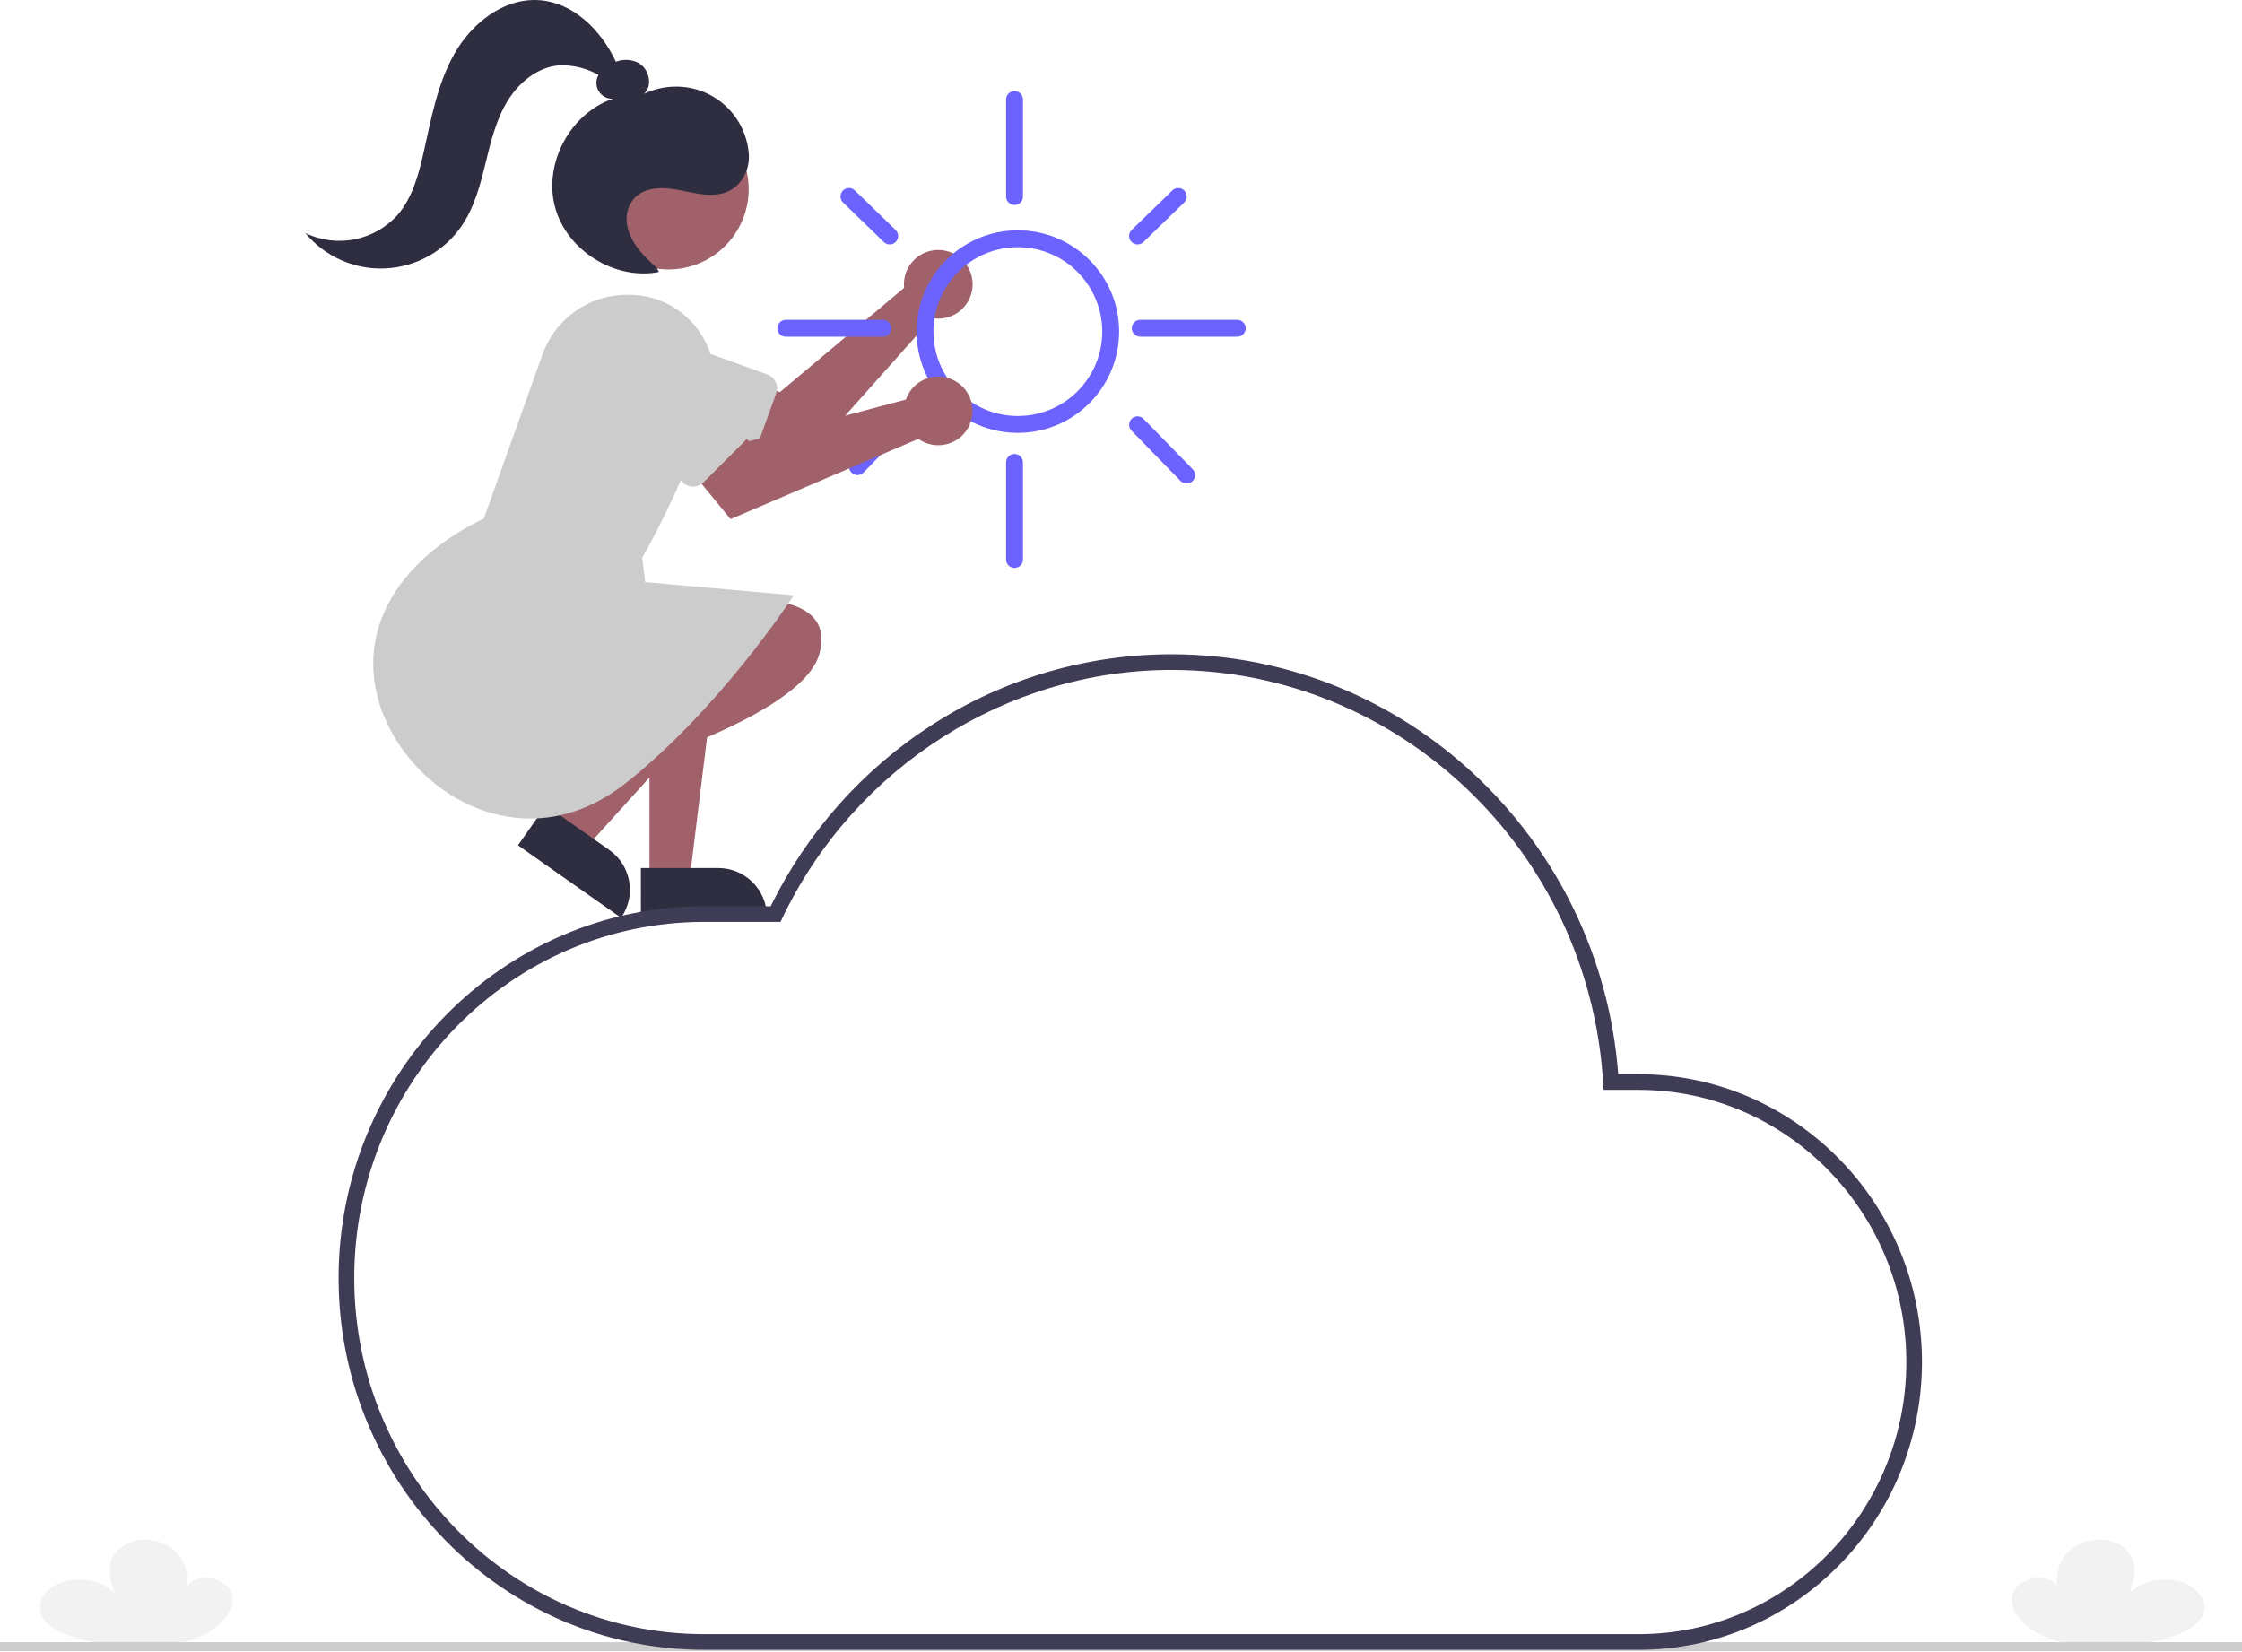
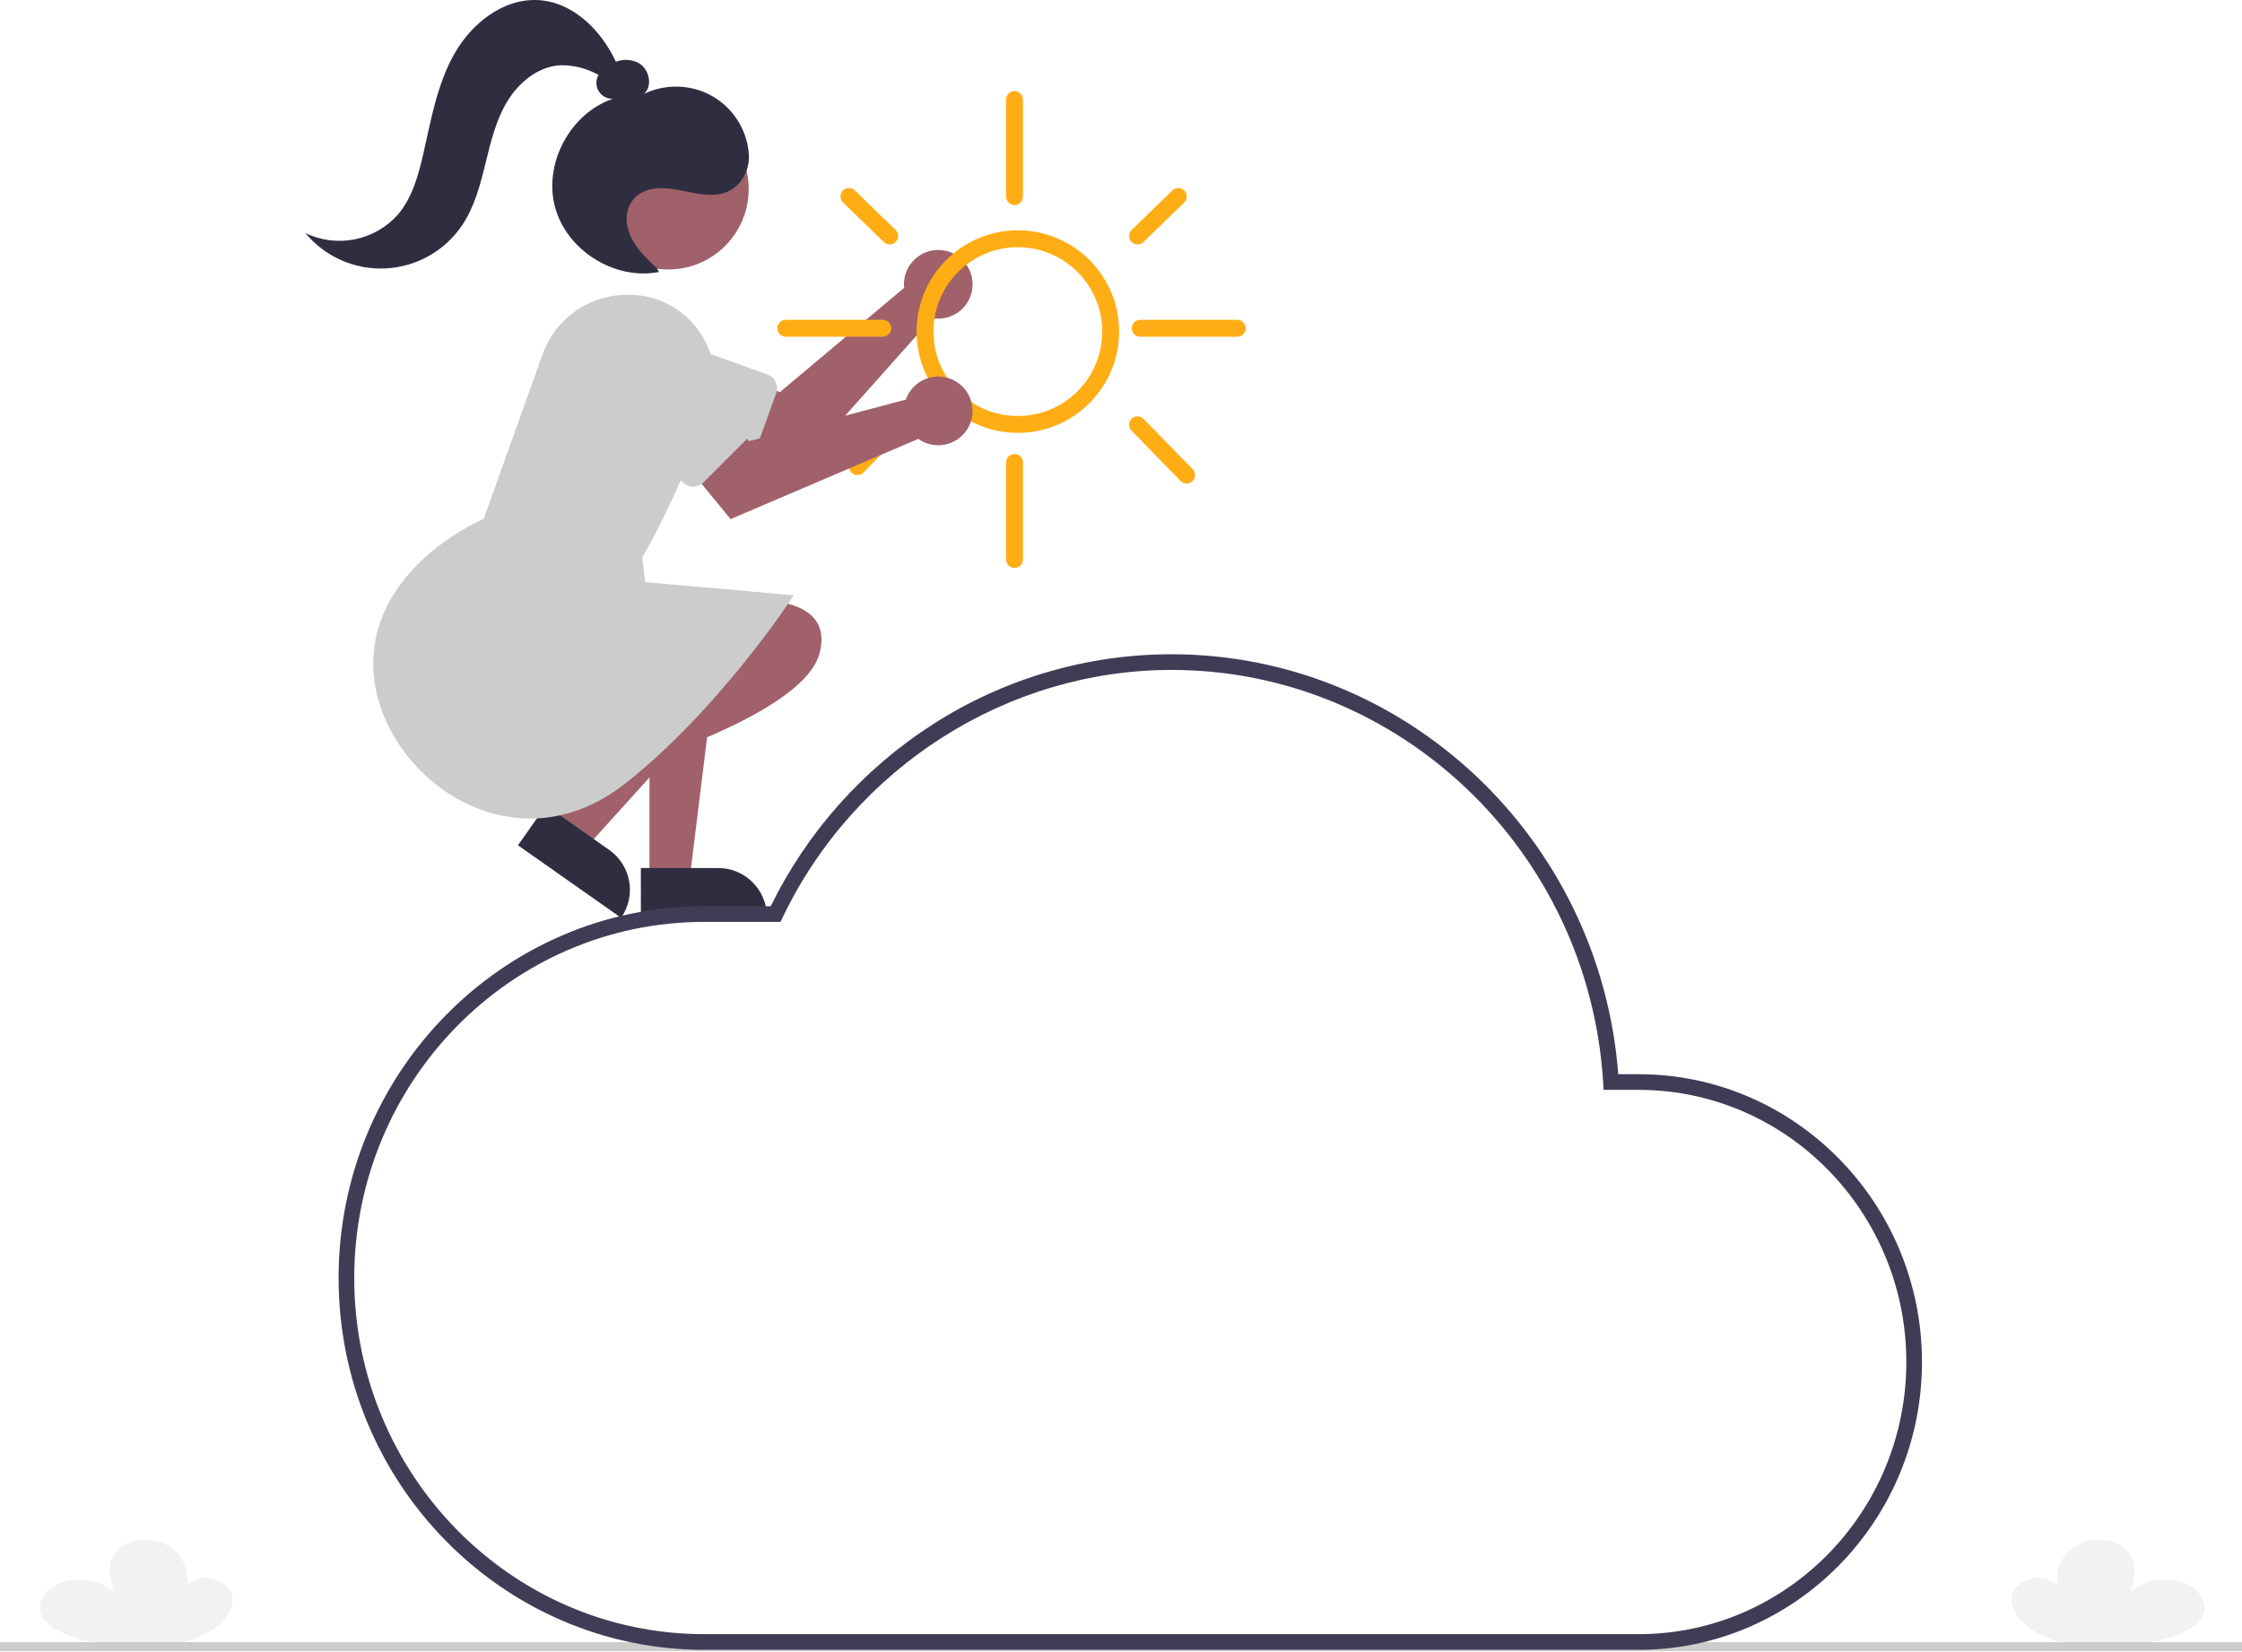
<svg xmlns="http://www.w3.org/2000/svg" id="f3bef9ad-0239-4908-ae6d-7464f49c7d52" data-name="Layer 1" width="859.113" height="632.679" viewBox="0 0 859.113 632.679">
  <path id="bf948e58-f613-467a-9468-983dc892a127" data-name="Path 449" d="M967.942,763.866c-10.593-.44-20.244-4.715-24.61-11.338q-.306-.465-.577-.943c-1.594-2.822-2.092-6.066-.349-8.847s6.1-4.893,10.468-4.454,7.785,3.926,5.976,6.686c-.4-5.578-.735-11.439,3.762-16.294a16.436,16.436,0,0,1,9.207-4.758c9.062-1.594,15.078,3.53,16.283,8.7.889,3.819-.339,7.7-1.562,11.479,3.769-4.457,12.732-6.44,19.6-4.335s10.673,8,8.328,12.9c-2.763,5.764-11.974,8.743-20.53,10.318C986.87,764.281,976.276,764.212,967.942,763.866Z" transform="translate(-170.4435 -133.6603)" fill="#f2f2f2" />
  <path id="b42aec13-b3c1-4211-a06e-06d70154504c" data-name="Path 538" d="M232.952,763.866c10.593-.44,20.244-4.715,24.609-11.338q.307-.465.577-.943c1.594-2.822,2.092-6.066.349-8.847s-6.1-4.893-10.468-4.454-7.786,3.926-5.976,6.686c.4-5.578.735-11.439-3.762-16.294a16.436,16.436,0,0,0-9.206-4.758c-9.062-1.594-15.078,3.53-16.283,8.7-.889,3.819.339,7.7,1.562,11.479-3.769-4.457-12.732-6.44-19.6-4.335s-10.674,8-8.328,12.9c2.763,5.764,11.974,8.743,20.53,10.318C214.024,764.281,224.617,764.212,232.952,763.866Z" transform="translate(-170.4435 -133.6603)" fill="#f2f2f2" />
  <rect id="ff921942-c1a5-4092-8e51-cfff0188952a" data-name="Rectangle 73" y="629.236" width="859.113" height="3.443" fill="#ccc" />
  <path id="a8ec5313-8437-40fa-9ae6-49ad9c080ae2" data-name="Path 525" d="M516.845,241.872a13.191,13.191,0,0,0,.062,2.077l-47.612,39.958-14.2-5.141-10.559,20.414,31.043,14.776,52.052-58.411a13.155,13.155,0,1,0-10.787-13.674Z" transform="translate(-170.4435 -133.6603)" fill="#a0616a" />
  <path id="b5ad9c77-52a4-4655-bf33-f0307720c346" data-name="Path 526" d="M452.989,308.973l-45.978-16.6a16.92,16.92,0,1,1,11.489-31.831l45.978,16.6a5.639,5.639,0,0,1,3.39,7.218l-0.0.001-7.659,21.221a5.648,5.648,0,0,1-7.22,3.39Z" transform="translate(-170.4435 -133.6603)" fill="#ccc" />
  <path id="ee570c5a-79aa-496e-9580-2e913ce96aae" data-name="Path 527" d="M419.316,470.648h15.366l7.31-59.27h-22.678Z" transform="translate(-170.4435 -133.6603)" fill="#a0616a" />
  <path id="ab71c019-c25e-46eb-a51f-1c429aa2c12d" data-name="Path 528" d="M464.315,484.917l-48.293.003-.001-18.659,29.634-.002a18.659,18.659,0,0,1,18.66,18.658Z" transform="translate(-170.4435 -133.6603)" fill="#2f2e41" />
  <path id="f36d9583-efe1-4c6b-b146-57ada20cd73c" data-name="Path 529" d="M381.34,450.797l12.57,8.838,40.071-44.279-18.551-13.043Z" transform="translate(-170.4435 -133.6603)" fill="#a0616a" />
  <path id="efce1b5c-13fd-487e-9a00-7bbfe0293cc7" data-name="Path 530" d="M408.43,485.321l-39.504-27.769,10.729-15.263,24.241,17.04a18.657,18.657,0,0,1,4.534,25.992Z" transform="translate(-170.4435 -133.6603)" fill="#2f2e41" />
  <path id="b962c087-78c3-438a-b2f2-2ecccfec7131" data-name="Path 531" d="M452.939,363.882s38.347-4.524,31.464,20.359-83.577,46.374-83.577,46.374Z" transform="translate(-170.4435 -133.6603)" fill="#a0616a" />
  <circle id="b4ce5f2d-2188-4402-bc9c-1bcfffccb703" data-name="Ellipse 71" cx="256.101" cy="72.466" r="30.784" fill="#a0616a" />
  <path id="bec54b22-7d61-4f61-9a6e-d6909ce0cfb7" data-name="Path 532" d="M328.372,425.52c-17.517-20.4-23.646-51.7,4.288-77.736a92.071,92.071,0,0,1,23.168-15.386l22.512-62.963a34.309,34.309,0,0,1,31.709-22.808,32.834,32.834,0,0,1,31.851,20.484,28.5,28.5,0,0,1,.884,20.184,324.212,324.212,0,0,1-26.269,60.1l1.164,9.313,56.907,5.058-.531.863c-.277.45-28.128,42.885-63.758,71.052-12.183,9.63-24.78,13.622-36.67,13.621C355.598,447.306,339.2,438.127,328.372,425.52Z" transform="translate(-170.4435 -133.6603)" fill="#ccc" />
  <path id="f5e0fb0e-7954-451a-aeef-f3006d7ce30b" data-name="Path 533" d="M323.002,215.786c5.446-6.49,7.782-14.978,9.662-23.24,2.973-13.071,5.274-26.587,11.88-38.252s18.745-21.33,32.13-20.594c13.309.732,24.068,11.439,29.779,23.621a10.594,10.594,0,0,1,8.6.415c4.116,2.254,5.655,8.661,2.229,11.869a28.44,28.44,0,0,1,23.159-.577,27.994,27.994,0,0,1,16.957,23.757,15.262,15.262,0,0,1-4.058,11.45c-5.906,6.08-14.26,3.983-21.688,2.434-7.016-1.463-15.561-1.858-19.514,4.827a12.53,12.53,0,0,0-1.219,9.156c1.514,6.673,6.455,11.321,11.248,15.77l.784,1.456c-16.924,3.3-35.4-8.258-39.844-24.919s5.84-35.882,22.162-41.44h0a6.1,6.1,0,0,1-5.48-9.145,29.015,29.015,0,0,0-14.805-3.699c-8.431.553-15.727,6.554-20.115,13.775s-6.375,15.6-8.387,23.807-4.19,16.569-8.882,23.6a37.55,37.55,0,0,1-60.161,3.086A29.967,29.967,0,0,0,323.002,215.786Z" transform="translate(-170.4435 -133.6603)" fill="#2f2e41" />
-   <path d="M560.473,299.527A38.807,38.807,0,1,1,599.279,260.72,38.851,38.851,0,0,1,560.473,299.527Zm0-71.145A32.339,32.339,0,1,0,592.811,260.72,32.375,32.375,0,0,0,560.473,228.381Z" transform="translate(-170.4435 -133.6603)" fill="#6c63ff" />
-   <path d="M559.199,212.212a3.234,3.234,0,0,1-3.234-3.234V171.788a3.234,3.234,0,0,1,6.468,0V208.978A3.234,3.234,0,0,1,559.199,212.212Z" transform="translate(-170.4435 -133.6603)" fill="#6c63ff" />
-   <path d="M508.731,262.681H471.541a3.234,3.234,0,0,1,0-6.468h37.19a3.234,3.234,0,0,1,0,6.468Z" transform="translate(-170.4435 -133.6603)" fill="#6c63ff" />
-   <path d="M644.554,262.681H607.364a3.234,3.234,0,0,1,0-6.468h37.19a3.234,3.234,0,0,1,0,6.468Z" transform="translate(-170.4435 -133.6603)" fill="#6c63ff" />
-   <path d="M606.342,227.322a3.234,3.234,0,0,1-2.252-5.555l15.574-15.11a3.234,3.234,0,1,1,4.503,4.642L608.594,226.409A3.222,3.222,0,0,1,606.342,227.322Z" transform="translate(-170.4435 -133.6603)" fill="#6c63ff" />
-   <path d="M511.369,227.322a3.223,3.223,0,0,1-2.252-.913l-15.574-15.11a3.234,3.234,0,1,1,4.503-4.642l15.574,15.11a3.234,3.234,0,0,1-2.252,5.555Z" transform="translate(-170.4435 -133.6603)" fill="#6c63ff" />
-   <path d="M499.029,315.696a3.235,3.235,0,0,1-2.32-5.487l15.574-16.038a3.234,3.234,0,0,1,4.641,4.507L501.349,314.715A3.229,3.229,0,0,1,499.029,315.696Z" transform="translate(-170.4435 -133.6603)" fill="#6c63ff" />
-   <path d="M625.15,318.93a3.218,3.218,0,0,1-2.314-.976l-18.808-19.272a3.233,3.233,0,1,1,4.628-4.516l18.808,19.272a3.233,3.233,0,0,1-2.314,5.492Z" transform="translate(-170.4435 -133.6603)" fill="#6c63ff" />
-   <path d="M559.199,351.269a3.234,3.234,0,0,1-3.234-3.234V310.845a3.234,3.234,0,1,1,6.468,0v37.19A3.234,3.234,0,0,1,559.199,351.269Z" transform="translate(-170.4435 -133.6603)" fill="#6c63ff" />
+   <path d="M560.473,299.527A38.807,38.807,0,1,1,599.279,260.72,38.851,38.851,0,0,1,560.473,299.527Zm0-71.145A32.339,32.339,0,1,0,592.811,260.72,32.375,32.375,0,0,0,560.473,228.381Z" transform="translate(-170.4435 -133.6603)" fill="#ffad15" />
+   <path d="M559.199,212.212a3.234,3.234,0,0,1-3.234-3.234V171.788a3.234,3.234,0,0,1,6.468,0V208.978A3.234,3.234,0,0,1,559.199,212.212Z" transform="translate(-170.4435 -133.6603)" fill="#ffad15" />
+   <path d="M508.731,262.681H471.541a3.234,3.234,0,0,1,0-6.468h37.19a3.234,3.234,0,0,1,0,6.468Z" transform="translate(-170.4435 -133.6603)" fill="#ffad15" />
+   <path d="M644.554,262.681H607.364a3.234,3.234,0,0,1,0-6.468h37.19a3.234,3.234,0,0,1,0,6.468Z" transform="translate(-170.4435 -133.6603)" fill="#ffad15" />
+   <path d="M606.342,227.322a3.234,3.234,0,0,1-2.252-5.555l15.574-15.11a3.234,3.234,0,1,1,4.503,4.642L608.594,226.409A3.222,3.222,0,0,1,606.342,227.322Z" transform="translate(-170.4435 -133.6603)" fill="#ffad15" />
+   <path d="M511.369,227.322a3.223,3.223,0,0,1-2.252-.913l-15.574-15.11a3.234,3.234,0,1,1,4.503-4.642l15.574,15.11a3.234,3.234,0,0,1-2.252,5.555Z" transform="translate(-170.4435 -133.6603)" fill="#ffad15" />
+   <path d="M499.029,315.696a3.235,3.235,0,0,1-2.32-5.487l15.574-16.038a3.234,3.234,0,0,1,4.641,4.507L501.349,314.715A3.229,3.229,0,0,1,499.029,315.696Z" transform="translate(-170.4435 -133.6603)" fill="#ffad15" />
+   <path d="M625.15,318.93a3.218,3.218,0,0,1-2.314-.976l-18.808-19.272a3.233,3.233,0,1,1,4.628-4.516l18.808,19.272a3.233,3.233,0,0,1-2.314,5.492Z" transform="translate(-170.4435 -133.6603)" fill="#ffad15" />
+   <path d="M559.199,351.269a3.234,3.234,0,0,1-3.234-3.234V310.845a3.234,3.234,0,1,1,6.468,0v37.19A3.234,3.234,0,0,1,559.199,351.269Z" transform="translate(-170.4435 -133.6603)" fill="#ffad15" />
  <path id="b0998da5-27dc-40b2-8d45-277f647e44e1" data-name="Path 536" d="M518.389,284.863a13.189,13.189,0,0,0-.826,1.906l-60.083,15.933-10.667-10.689-18.235,13.989,21.819,26.57,71.943-30.748a13.155,13.155,0,1,0-3.952-16.962Z" transform="translate(-170.4435 -133.6603)" fill="#a0616a" />
  <path id="a2d8cb05-8bad-48ca-a39c-34dd34963d12" data-name="Path 537" d="M432.065,318.459l-34.563-34.568a16.92,16.92,0,1,1,23.929-23.929h0l34.565,34.565a5.639,5.639,0,0,1,.001,7.975l-.001.001-15.953,15.954a5.648,5.648,0,0,1-7.977,0Z" transform="translate(-170.4435 -133.6603)" fill="#ccc" />
  <path d="M798.37,765.815H440.288c-77.252,0-140.1-63.906-140.1-142.458s62.849-142.458,140.1-142.458H465.762a173.714,173.714,0,0,1,62.432-69.888,169.271,169.271,0,0,1,91.134-26.659c89.593,0,164.269,70.452,171.219,160.913h7.823c59.858,0,108.557,49.469,108.557,110.275S858.229,765.815,798.37,765.815Zm-358.083-278.915c-73.943,0-134.1,61.214-134.1,136.458,0,75.243,60.157,136.458,134.1,136.458H798.37c56.55,0,102.557-46.777,102.557-104.275s-46.007-104.275-102.557-104.275H784.925l-.172-2.817c-5.406-88.651-78.069-158.095-165.424-158.095-62.904,0-121.383,37.229-148.983,94.843l-.816,1.704Z" transform="translate(-170.4435 -133.6603)" fill="#3f3d56" />
</svg>
